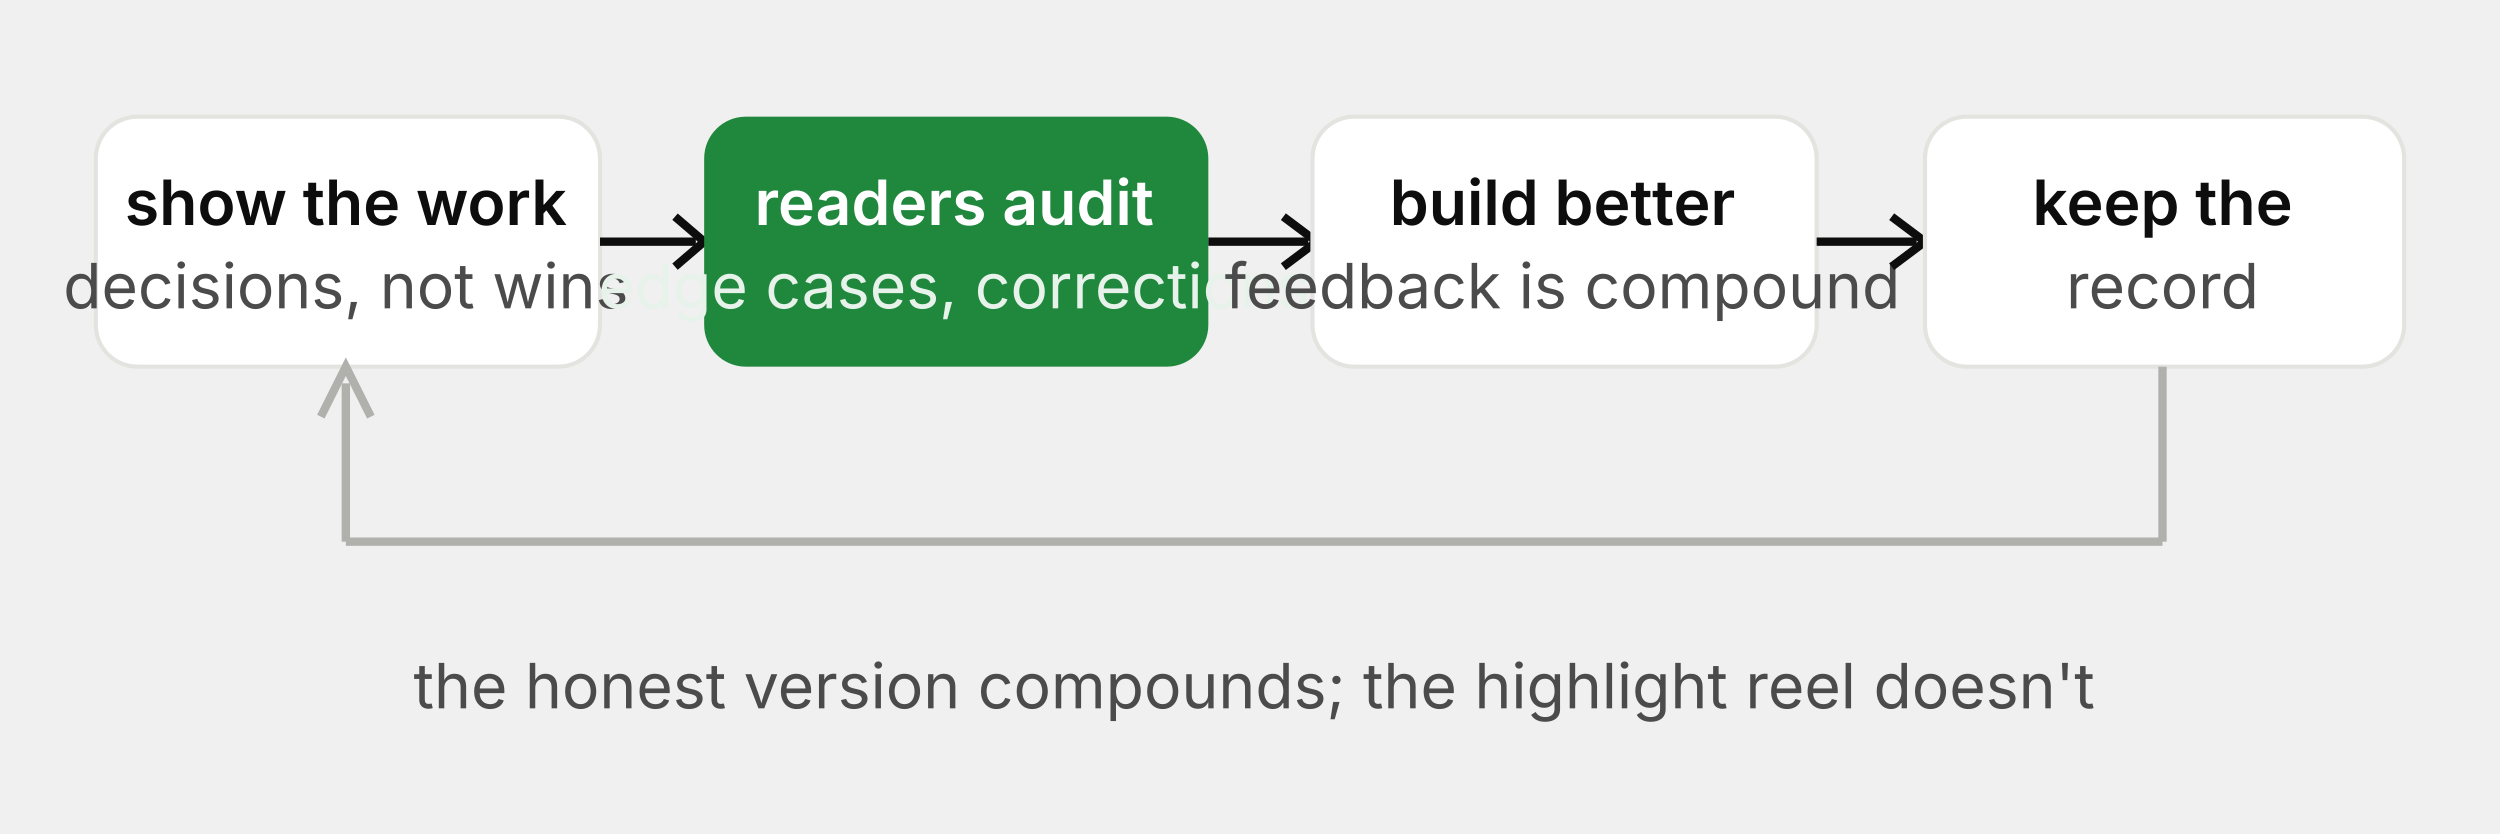
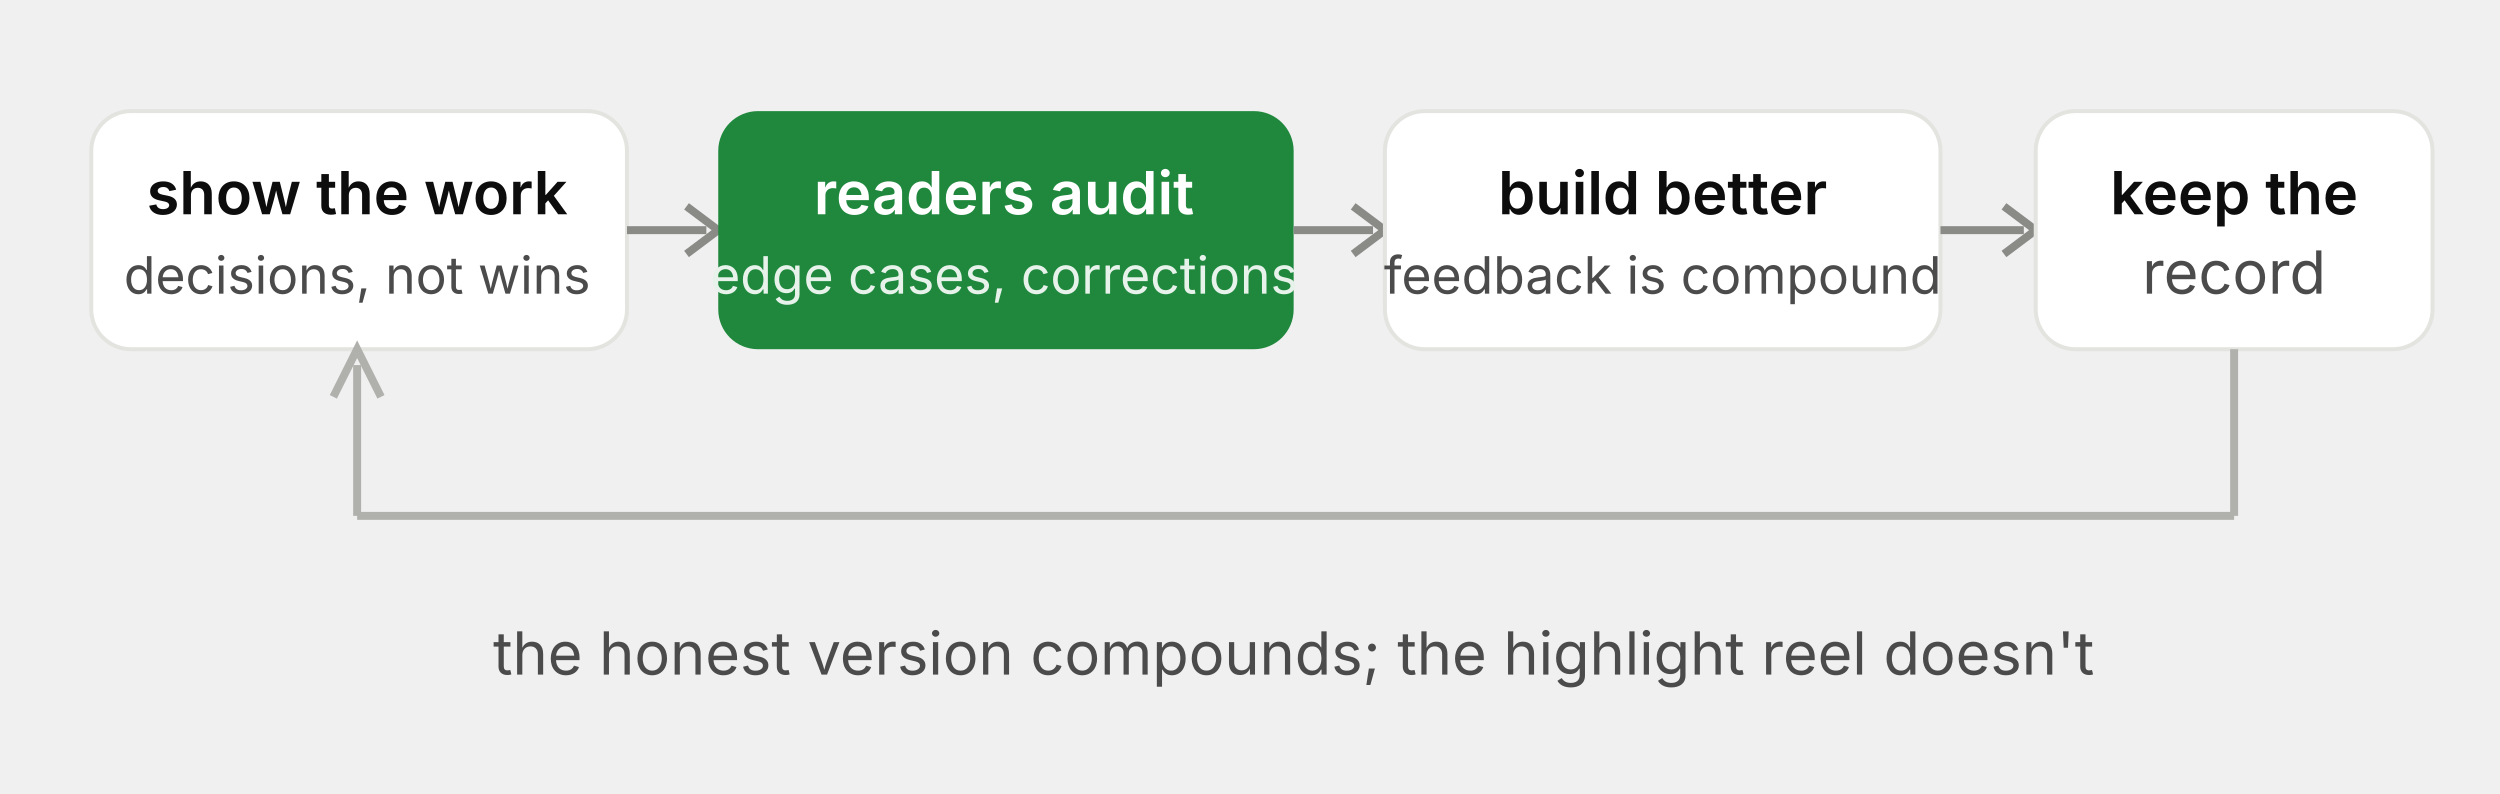
- <svg xmlns="http://www.w3.org/2000/svg" width="600" height="200" viewBox="0 0 600 200" font-family="Inter, IBM Plex Sans, sans-serif">
-   <rect x="23" y="28" width="121" height="60" rx="10" fill="#ffffff" stroke="#e3e3e0" stroke-width="1" />
-   <text x="83" y="54" font-size="15" font-weight="600" fill="#0d0d0d" text-anchor="middle">show the work</text>
-   <text x="83" y="74" font-size="15" fill="#4b4b4b" text-anchor="middle">decisions, not wins</text>
-   <line x1="144" y1="58" x2="167" y2="58" stroke="#0d0d0d" stroke-width="2" />
-   <path d="M162 52 L169 58 L162 64" fill="none" stroke="#0d0d0d" stroke-width="2" />
-   <rect x="169" y="28" width="121" height="60" rx="10" fill="#1f883d" />
-   <text x="229" y="54" font-size="15" font-weight="600" fill="#ffffff" text-anchor="middle">readers audit</text>
-   <text x="229" y="74" font-size="15" fill="#e6f2ea" text-anchor="middle">edge cases, corrections</text>
-   <line x1="290" y1="58" x2="314" y2="58" stroke="#0d0d0d" stroke-width="2" />
-   <path d="M308 52 L316 58 L308 64" fill="none" stroke="#0d0d0d" stroke-width="2" />
-   <rect x="315" y="28" width="121" height="60" rx="10" fill="#ffffff" stroke="#e3e3e0" stroke-width="1" />
-   <text x="375" y="54" font-size="15" font-weight="600" fill="#0d0d0d" text-anchor="middle">build better</text>
-   <text x="375" y="74" font-size="15" fill="#4b4b4b" text-anchor="middle">feedback is compound</text>
-   <line x1="436" y1="58" x2="460" y2="58" stroke="#0d0d0d" stroke-width="2" />
-   <path d="M454 52 L462 58 L454 64" fill="none" stroke="#0d0d0d" stroke-width="2" />
-   <rect x="462" y="28" width="115" height="60" rx="10" fill="#ffffff" stroke="#e3e3e0" stroke-width="1" />
-   <text x="519" y="54" font-size="15" font-weight="600" fill="#0d0d0d" text-anchor="middle">keep the</text>
-   <text x="519" y="74" font-size="15" fill="#4b4b4b" text-anchor="middle">record</text>
-   <line x1="519" y1="88" x2="519" y2="130" stroke="#b0b0ad" stroke-width="2" />
-   <line x1="519" y1="130" x2="83" y2="130" stroke="#b0b0ad" stroke-width="2" />
-   <line x1="83" y1="130" x2="83" y2="92" stroke="#b0b0ad" stroke-width="2" />
-   <path d="M77 100 L83 88 L89 100" fill="none" stroke="#b0b0ad" stroke-width="2" />
-   <text x="301" y="170" font-size="15" fill="#4b4b4b" text-anchor="middle">the honest version compounds; the highlight reel doesn't</text>
+ <svg xmlns="http://www.w3.org/2000/svg" width="630" height="200" viewBox="0 0 630 200" font-family="Inter, IBM Plex Sans, sans-serif">
+   <rect x="23" y="28" width="135" height="60" rx="10" fill="#ffffff" stroke="#e3e3e0" stroke-width="1" />
+   <text x="90" y="54" font-size="15" font-weight="600" fill="#0d0d0d" text-anchor="middle">show the work</text>
+   <text x="90" y="74" font-size="13" fill="#4b4b4b" text-anchor="middle">decisions, not wins</text>
+   <line x1="158" y1="58" x2="178" y2="58" stroke="#8a8a87" stroke-width="2" />
+   <path d="M173 52 L181 58 L173 64" fill="none" stroke="#8a8a87" stroke-width="2" />
+   <rect x="181" y="28" width="145" height="60" rx="10" fill="#1f883d" />
+   <text x="253" y="54" font-size="15" font-weight="600" fill="#ffffff" text-anchor="middle">readers audit</text>
+   <text x="253" y="74" font-size="13" fill="#e6f2ea" text-anchor="middle">edge cases, corrections</text>
+   <line x1="326" y1="58" x2="346" y2="58" stroke="#8a8a87" stroke-width="2" />
+   <path d="M341 52 L349 58 L341 64" fill="none" stroke="#8a8a87" stroke-width="2" />
+   <rect x="349" y="28" width="140" height="60" rx="10" fill="#ffffff" stroke="#e3e3e0" stroke-width="1" />
+   <text x="419" y="54" font-size="15" font-weight="600" fill="#0d0d0d" text-anchor="middle">build better</text>
+   <text x="419" y="74" font-size="13" fill="#4b4b4b" text-anchor="middle">feedback is compound</text>
+   <line x1="489" y1="58" x2="510" y2="58" stroke="#8a8a87" stroke-width="2" />
+   <path d="M505 52 L513 58 L505 64" fill="none" stroke="#8a8a87" stroke-width="2" />
+   <rect x="513" y="28" width="100" height="60" rx="10" fill="#ffffff" stroke="#e3e3e0" stroke-width="1" />
+   <text x="563" y="54" font-size="15" font-weight="600" fill="#0d0d0d" text-anchor="middle">keep the</text>
+   <text x="563" y="74" font-size="15" fill="#4b4b4b" text-anchor="middle">record</text>
+   <line x1="563" y1="88" x2="563" y2="130" stroke="#b0b0ad" stroke-width="2" />
+   <line x1="563" y1="130" x2="90" y2="130" stroke="#b0b0ad" stroke-width="2" />
+   <line x1="90" y1="130" x2="90" y2="92" stroke="#b0b0ad" stroke-width="2" />
+   <path d="M84 100 L90 88 L96 100" fill="none" stroke="#b0b0ad" stroke-width="2" />
+   <text x="326" y="170" font-size="15" fill="#4b4b4b" text-anchor="middle">the honest version compounds; the highlight reel doesn't</text>
</svg>
